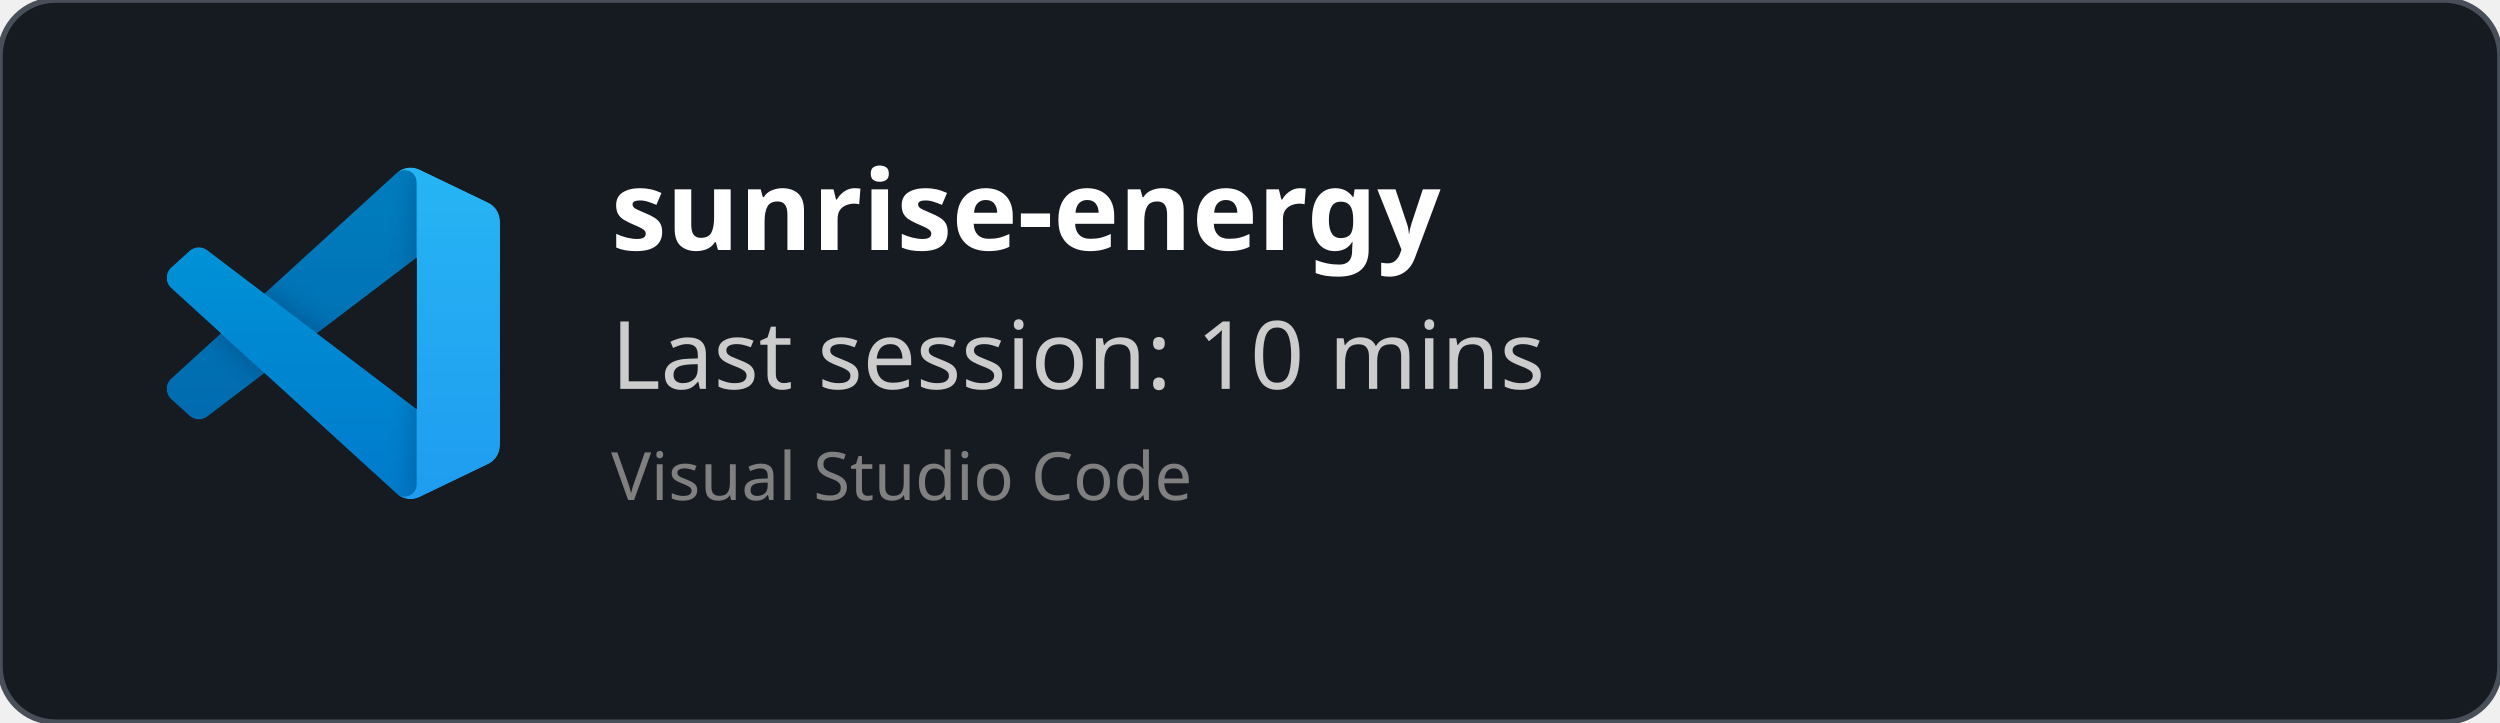
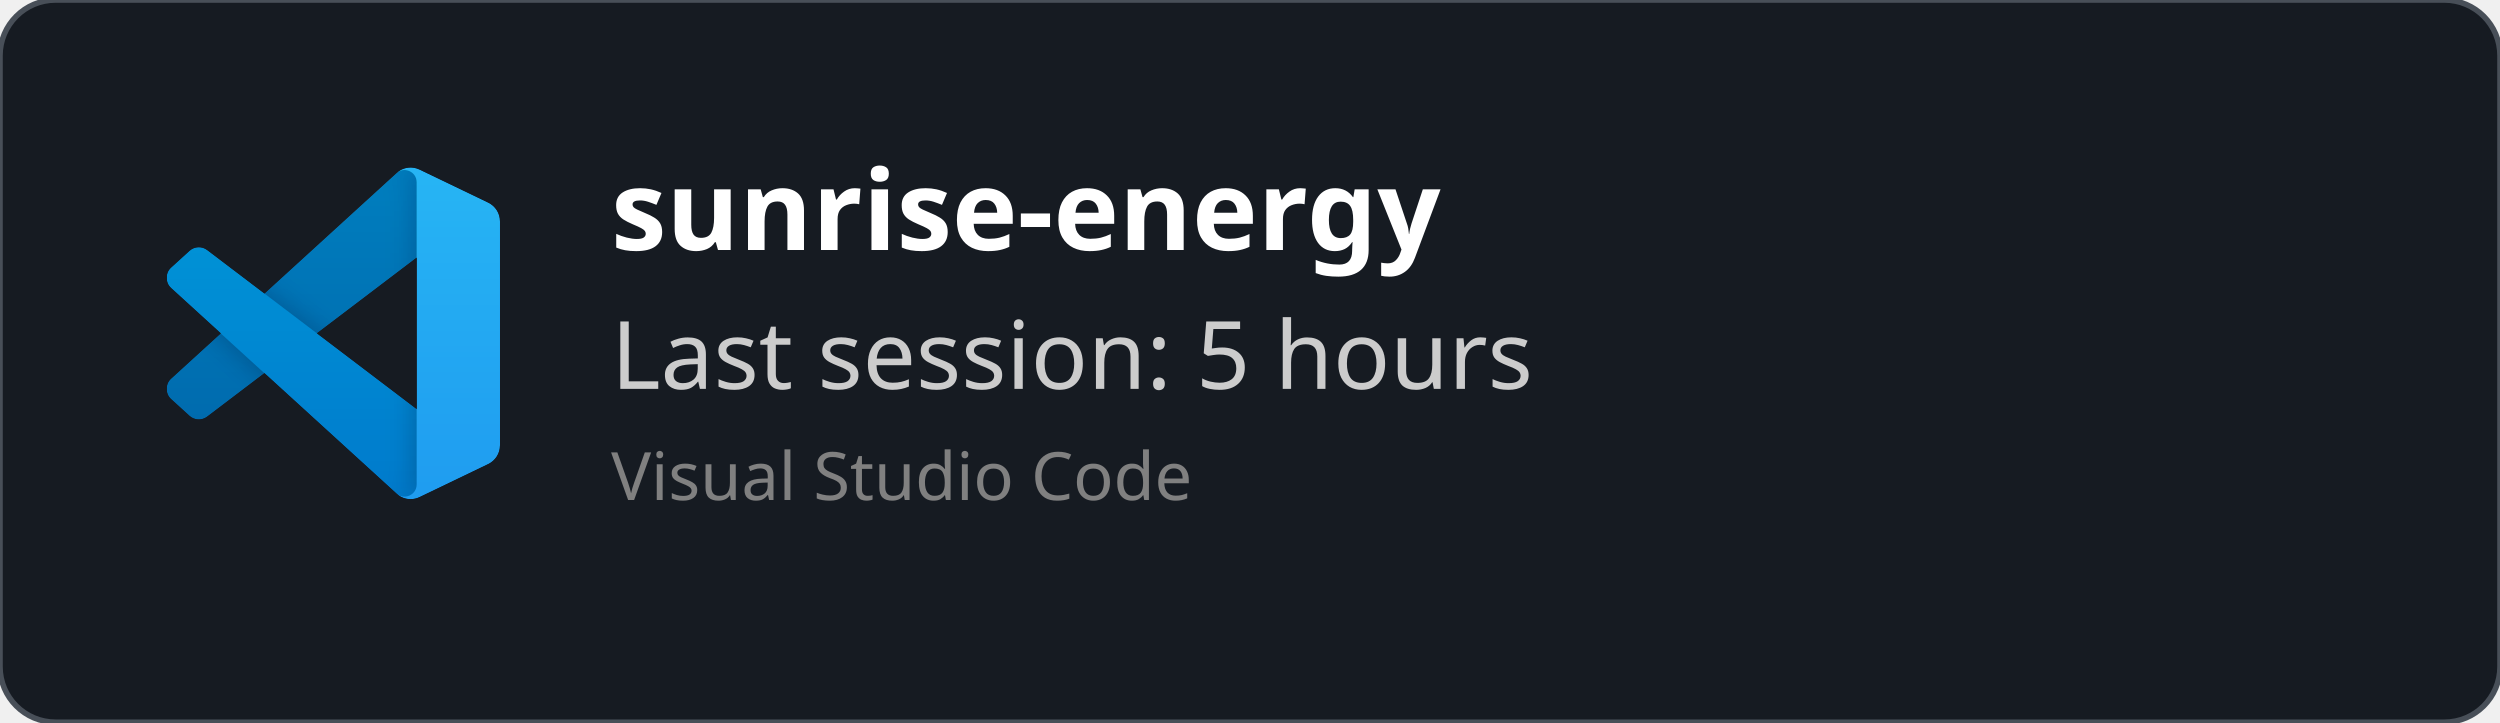
<svg xmlns="http://www.w3.org/2000/svg" width="450" height="130" viewBox="0 0 450 130" fill="none" role="img">
  <style>
    *{
        font-family: 'Segoe UI', Ubuntu, monospace
    }
    </style>
  <defs>
    <clipPath id="horizontalClip" x="20" y="20" width="500" height="200">
      <rect x="90" y="20" width="300" height="50" />
    </clipPath>
  </defs>
  <rect width="450" height="130" fill="rgba(22,27,34)" stroke="#484f58" stroke-width="1" fill-opacity="1" stroke-opacity="1" x="0" y="0" rx="10px" ry="10px">
    </rect>
  <svg width="60" height="60" x="30" y="30" viewBox="0 0 100 100" fill="none" id="vscode">
    <mask id="mask0" mask-type="alpha" maskUnits="userSpaceOnUse" x="0" y="0" width="100" height="100">
      <path fill-rule="evenodd" clip-rule="evenodd" d="M70.912 99.317C72.487 99.931 74.283 99.891 75.873 99.126L96.461 89.22C98.624 88.179 100 85.989 100 83.587V16.413C100 14.011 98.624 11.822 96.461 10.781L75.873 0.874C73.786 -0.13 71.345 0.116 69.513 1.447C69.252 1.637 69.003 1.849 68.769 2.083L29.355 38.041L12.187 25.01C10.589 23.797 8.354 23.896 6.869 25.246L1.363 30.255C-0.453 31.906 -0.455 34.763 1.359 36.417L16.247 50L1.359 63.583C-0.455 65.237 -0.453 68.094 1.363 69.745L6.869 74.754C8.354 76.104 10.589 76.204 12.187 74.99L29.355 61.959L68.769 97.917C69.392 98.541 70.125 99.01 70.912 99.317ZM75.015 27.299L45.109 50L75.015 72.701V27.299Z" fill="white" />
    </mask>
    <g mask="url(#mask0)">
      <path d="M96.461 10.796L75.857 0.876C73.472 -0.273 70.622 0.212 68.75 2.083L1.299 63.583C-0.516 65.237 -0.514 68.094 1.303 69.745L6.813 74.754C8.298 76.104 10.535 76.204 12.134 74.99L93.361 13.37C96.086 11.303 100 13.246 100 16.667V16.427C100 14.027 98.625 11.838 96.461 10.796Z" fill="#0065A9" />
      <g filter="url(#filter0_d)">
        <path d="M96.461 89.204L75.857 99.124C73.472 100.273 70.622 99.788 68.75 97.917L1.299 36.417C-0.516 34.763 -0.514 31.906 1.303 30.255L6.813 25.246C8.298 23.896 10.535 23.796 12.134 25.009L93.361 86.63C96.086 88.697 100 86.754 100 83.333V83.573C100 85.974 98.625 88.162 96.461 89.204Z" fill="#007ACC" />
      </g>
      <g filter="url(#filter1_d)">
        <path d="M75.858 99.126C73.472 100.274 70.622 99.788 68.75 97.917C71.056 100.223 75 98.59 75 95.328V4.672C75 1.41 71.056 -0.223 68.75 2.083C70.622 0.211 73.472 -0.274 75.858 0.874L96.459 10.781C98.623 11.822 100 14.011 100 16.413V83.587C100 85.989 98.623 88.179 96.459 89.22L75.858 99.126Z" fill="#1F9CF0" />
      </g>
      <g style="mix-blend-mode:overlay" opacity="0.25">
        <path fill-rule="evenodd" clip-rule="evenodd" d="M70.851 99.317C72.426 99.931 74.222 99.891 75.812 99.126L96.4 89.22C98.563 88.179 99.939 85.989 99.939 83.587V16.413C99.939 14.011 98.564 11.822 96.4 10.781L75.812 0.874C73.725 -0.13 71.284 0.116 69.453 1.447C69.191 1.637 68.942 1.849 68.708 2.083L29.294 38.041L12.126 25.01C10.528 23.796 8.293 23.896 6.809 25.246L1.302 30.255C-0.513 31.906 -0.515 34.763 1.298 36.417L16.186 50L1.298 63.583C-0.515 65.237 -0.513 68.094 1.302 69.745L6.809 74.754C8.293 76.104 10.528 76.204 12.126 74.99L29.294 61.959L68.708 97.917C69.332 98.54 70.064 99.01 70.851 99.317ZM74.954 27.299L45.048 50L74.954 72.701V27.299Z" fill="url(#paint0_linear)" />
      </g>
    </g>
    <defs>
      <filter id="filter0_d" x="-8.394" y="15.829" width="116.727" height="92.246" filterUnits="userSpaceOnUse" color-interpolation-filters="sRGB">
        <feFlood flood-opacity="0" result="BackgroundImageFix" />
        <feColorMatrix in="SourceAlpha" type="matrix" values="0 0 0 0 0 0 0 0 0 0 0 0 0 0 0 0 0 0 127 0" />
        <feOffset />
        <feGaussianBlur stdDeviation="4.167" />
        <feColorMatrix type="matrix" values="0 0 0 0 0 0 0 0 0 0 0 0 0 0 0 0 0 0 0.25 0" />
        <feBlend mode="overlay" in2="BackgroundImageFix" result="effect1_dropShadow" />
        <feBlend mode="normal" in="SourceGraphic" in2="effect1_dropShadow" result="shape" />
      </filter>
      <filter id="filter1_d" x="60.417" y="-8.076" width="47.917" height="116.151" filterUnits="userSpaceOnUse" color-interpolation-filters="sRGB">
        <feFlood flood-opacity="0" result="BackgroundImageFix" />
        <feColorMatrix in="SourceAlpha" type="matrix" values="0 0 0 0 0 0 0 0 0 0 0 0 0 0 0 0 0 0 127 0" />
        <feOffset />
        <feGaussianBlur stdDeviation="4.167" />
        <feColorMatrix type="matrix" values="0 0 0 0 0 0 0 0 0 0 0 0 0 0 0 0 0 0 0.25 0" />
        <feBlend mode="overlay" in2="BackgroundImageFix" result="effect1_dropShadow" />
        <feBlend mode="normal" in="SourceGraphic" in2="effect1_dropShadow" result="shape" />
      </filter>
      <linearGradient id="paint0_linear" x1="49.939" y1="0.258" x2="49.939" y2="99.742" gradientUnits="userSpaceOnUse">
        <stop stop-color="white" />
        <stop offset="1" stop-color="white" stop-opacity="0" />
      </linearGradient>
    </defs>
  </svg>
  <text x="110" y="45" font-size="20" clip-path="url(#horizontalClip)" font-weight="bold" font-family="Ubuntu" fill="white">
    sunrise-energy
    </text>
  <text x="110" y="70" font-size="17px" font-family="Ubuntu" fill="#ccc">
-     Last session: 10 mins
+     Last session: 5 hours
    </text>
  <text x="110" y="90" font-size="12px" font-family="Ubuntu" fill="grey">
    Visual Studio Code
    </text>
</svg>
